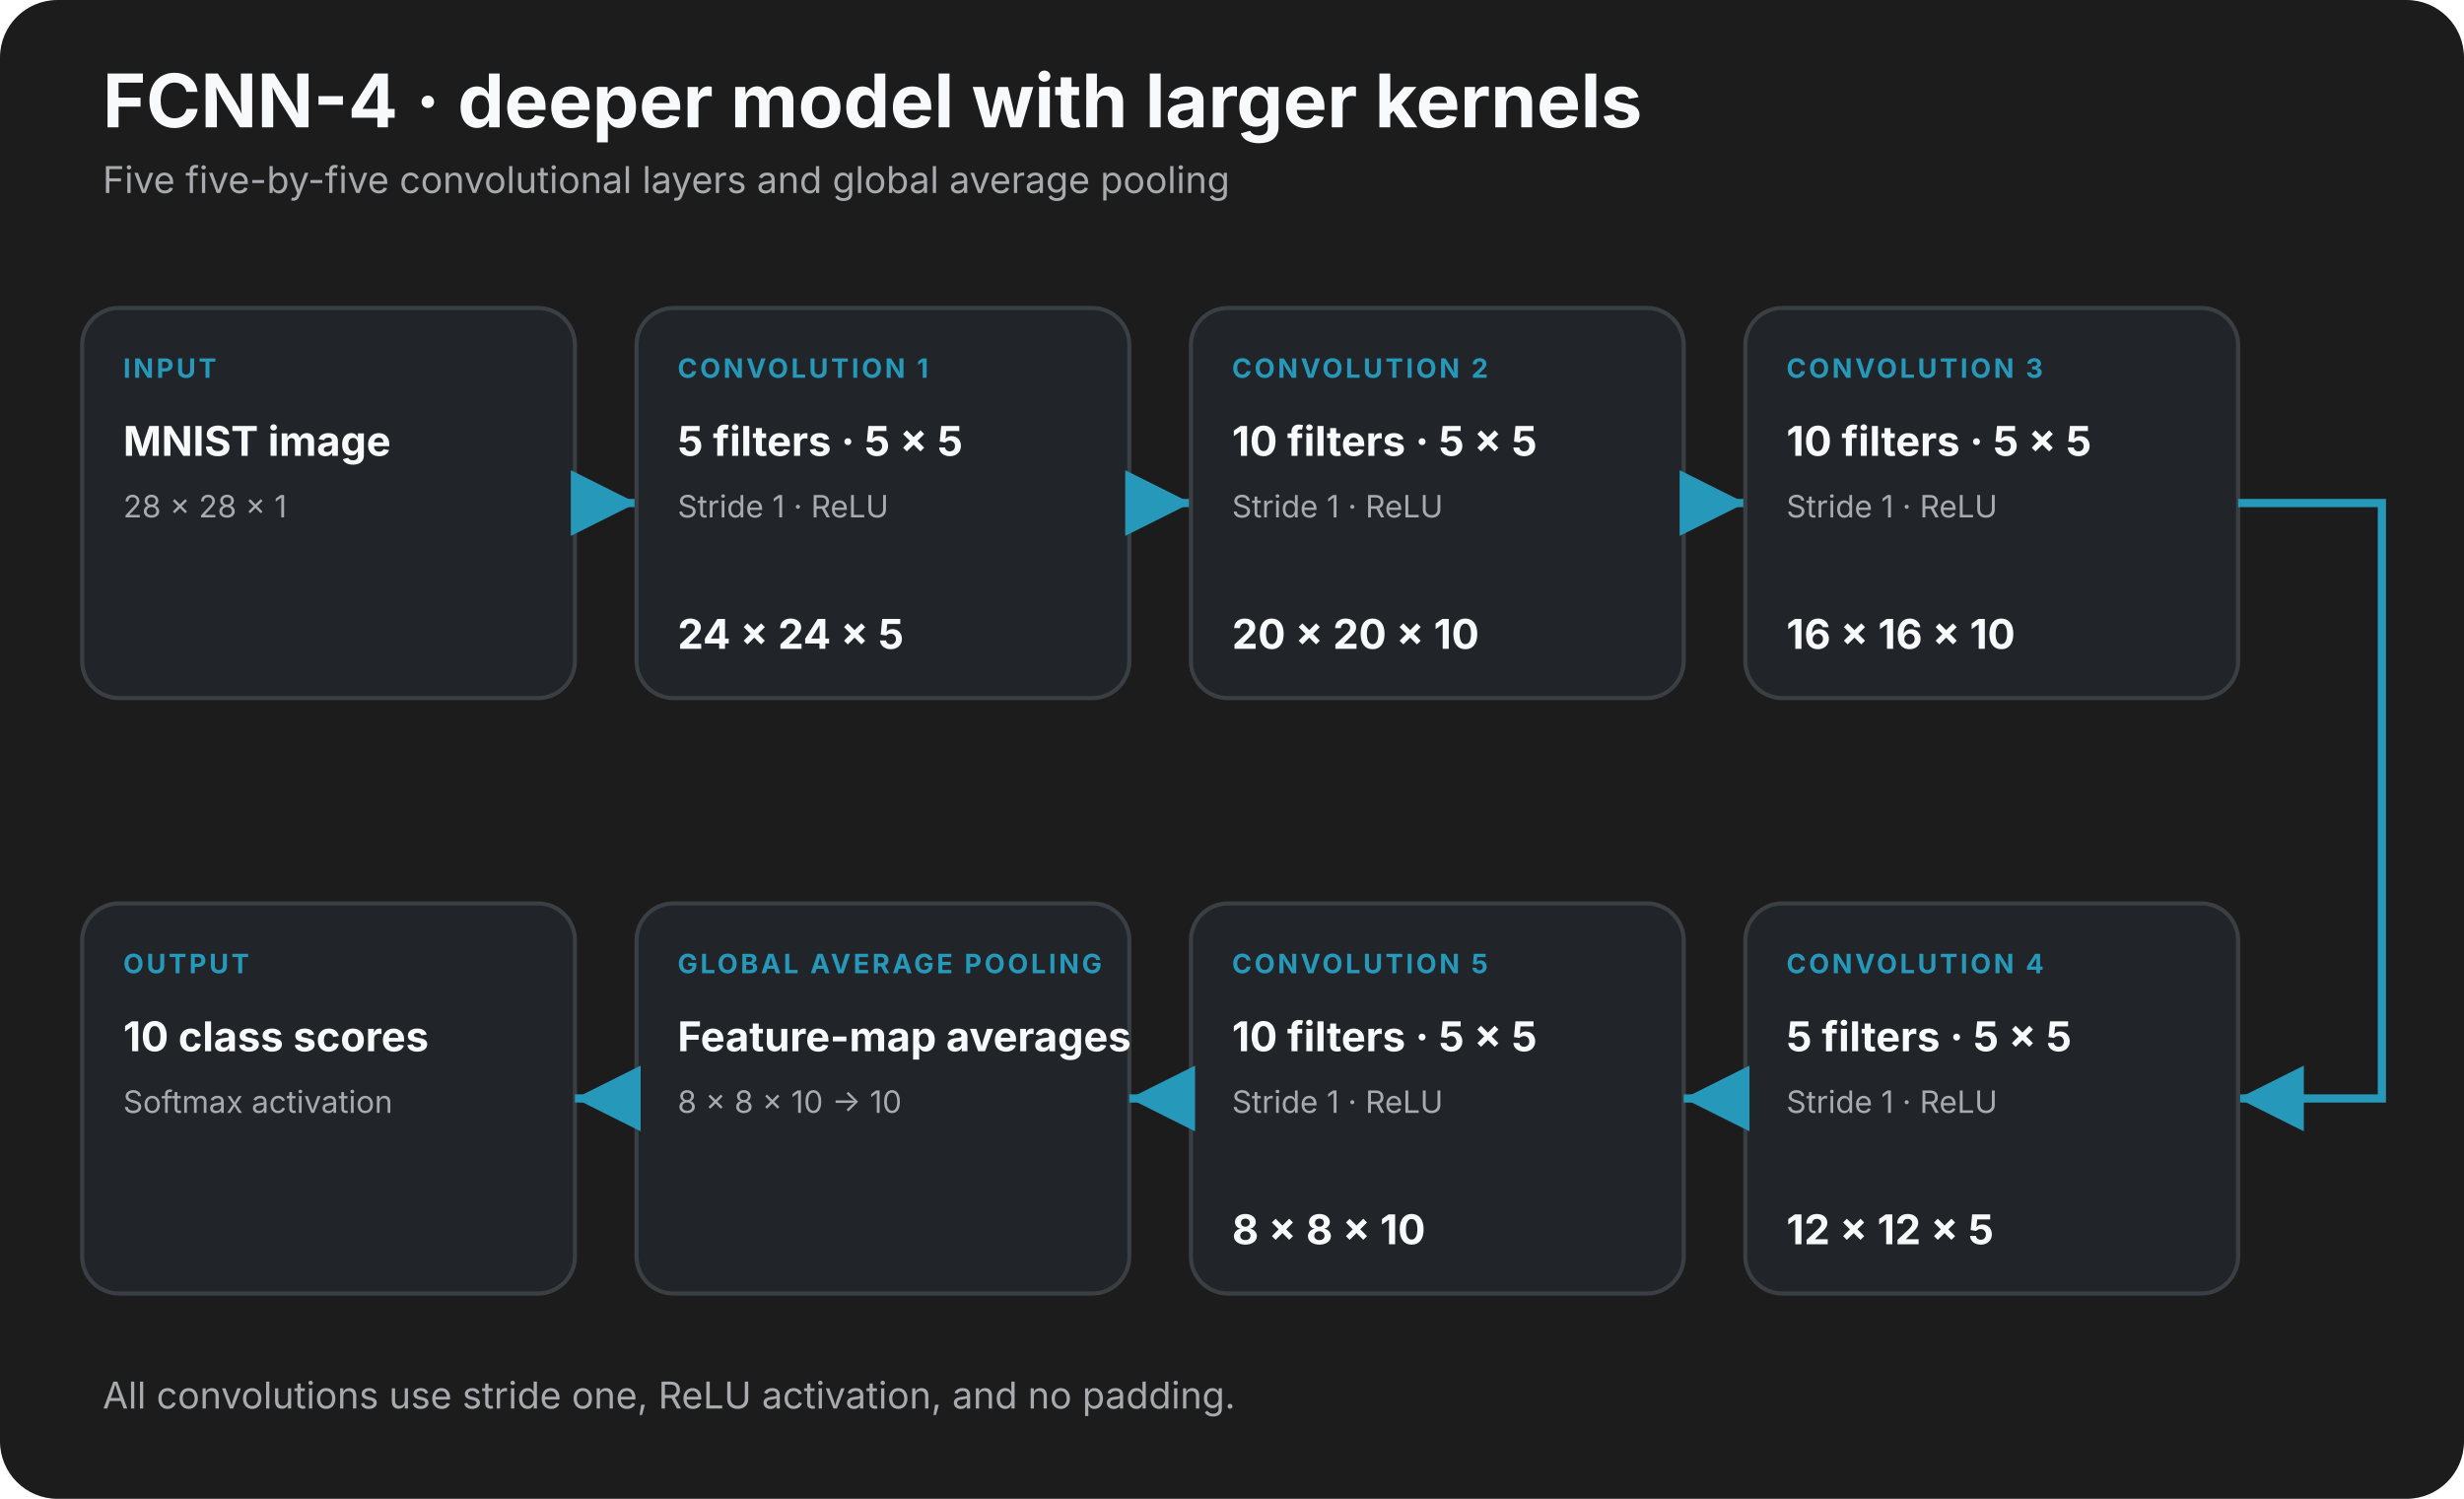
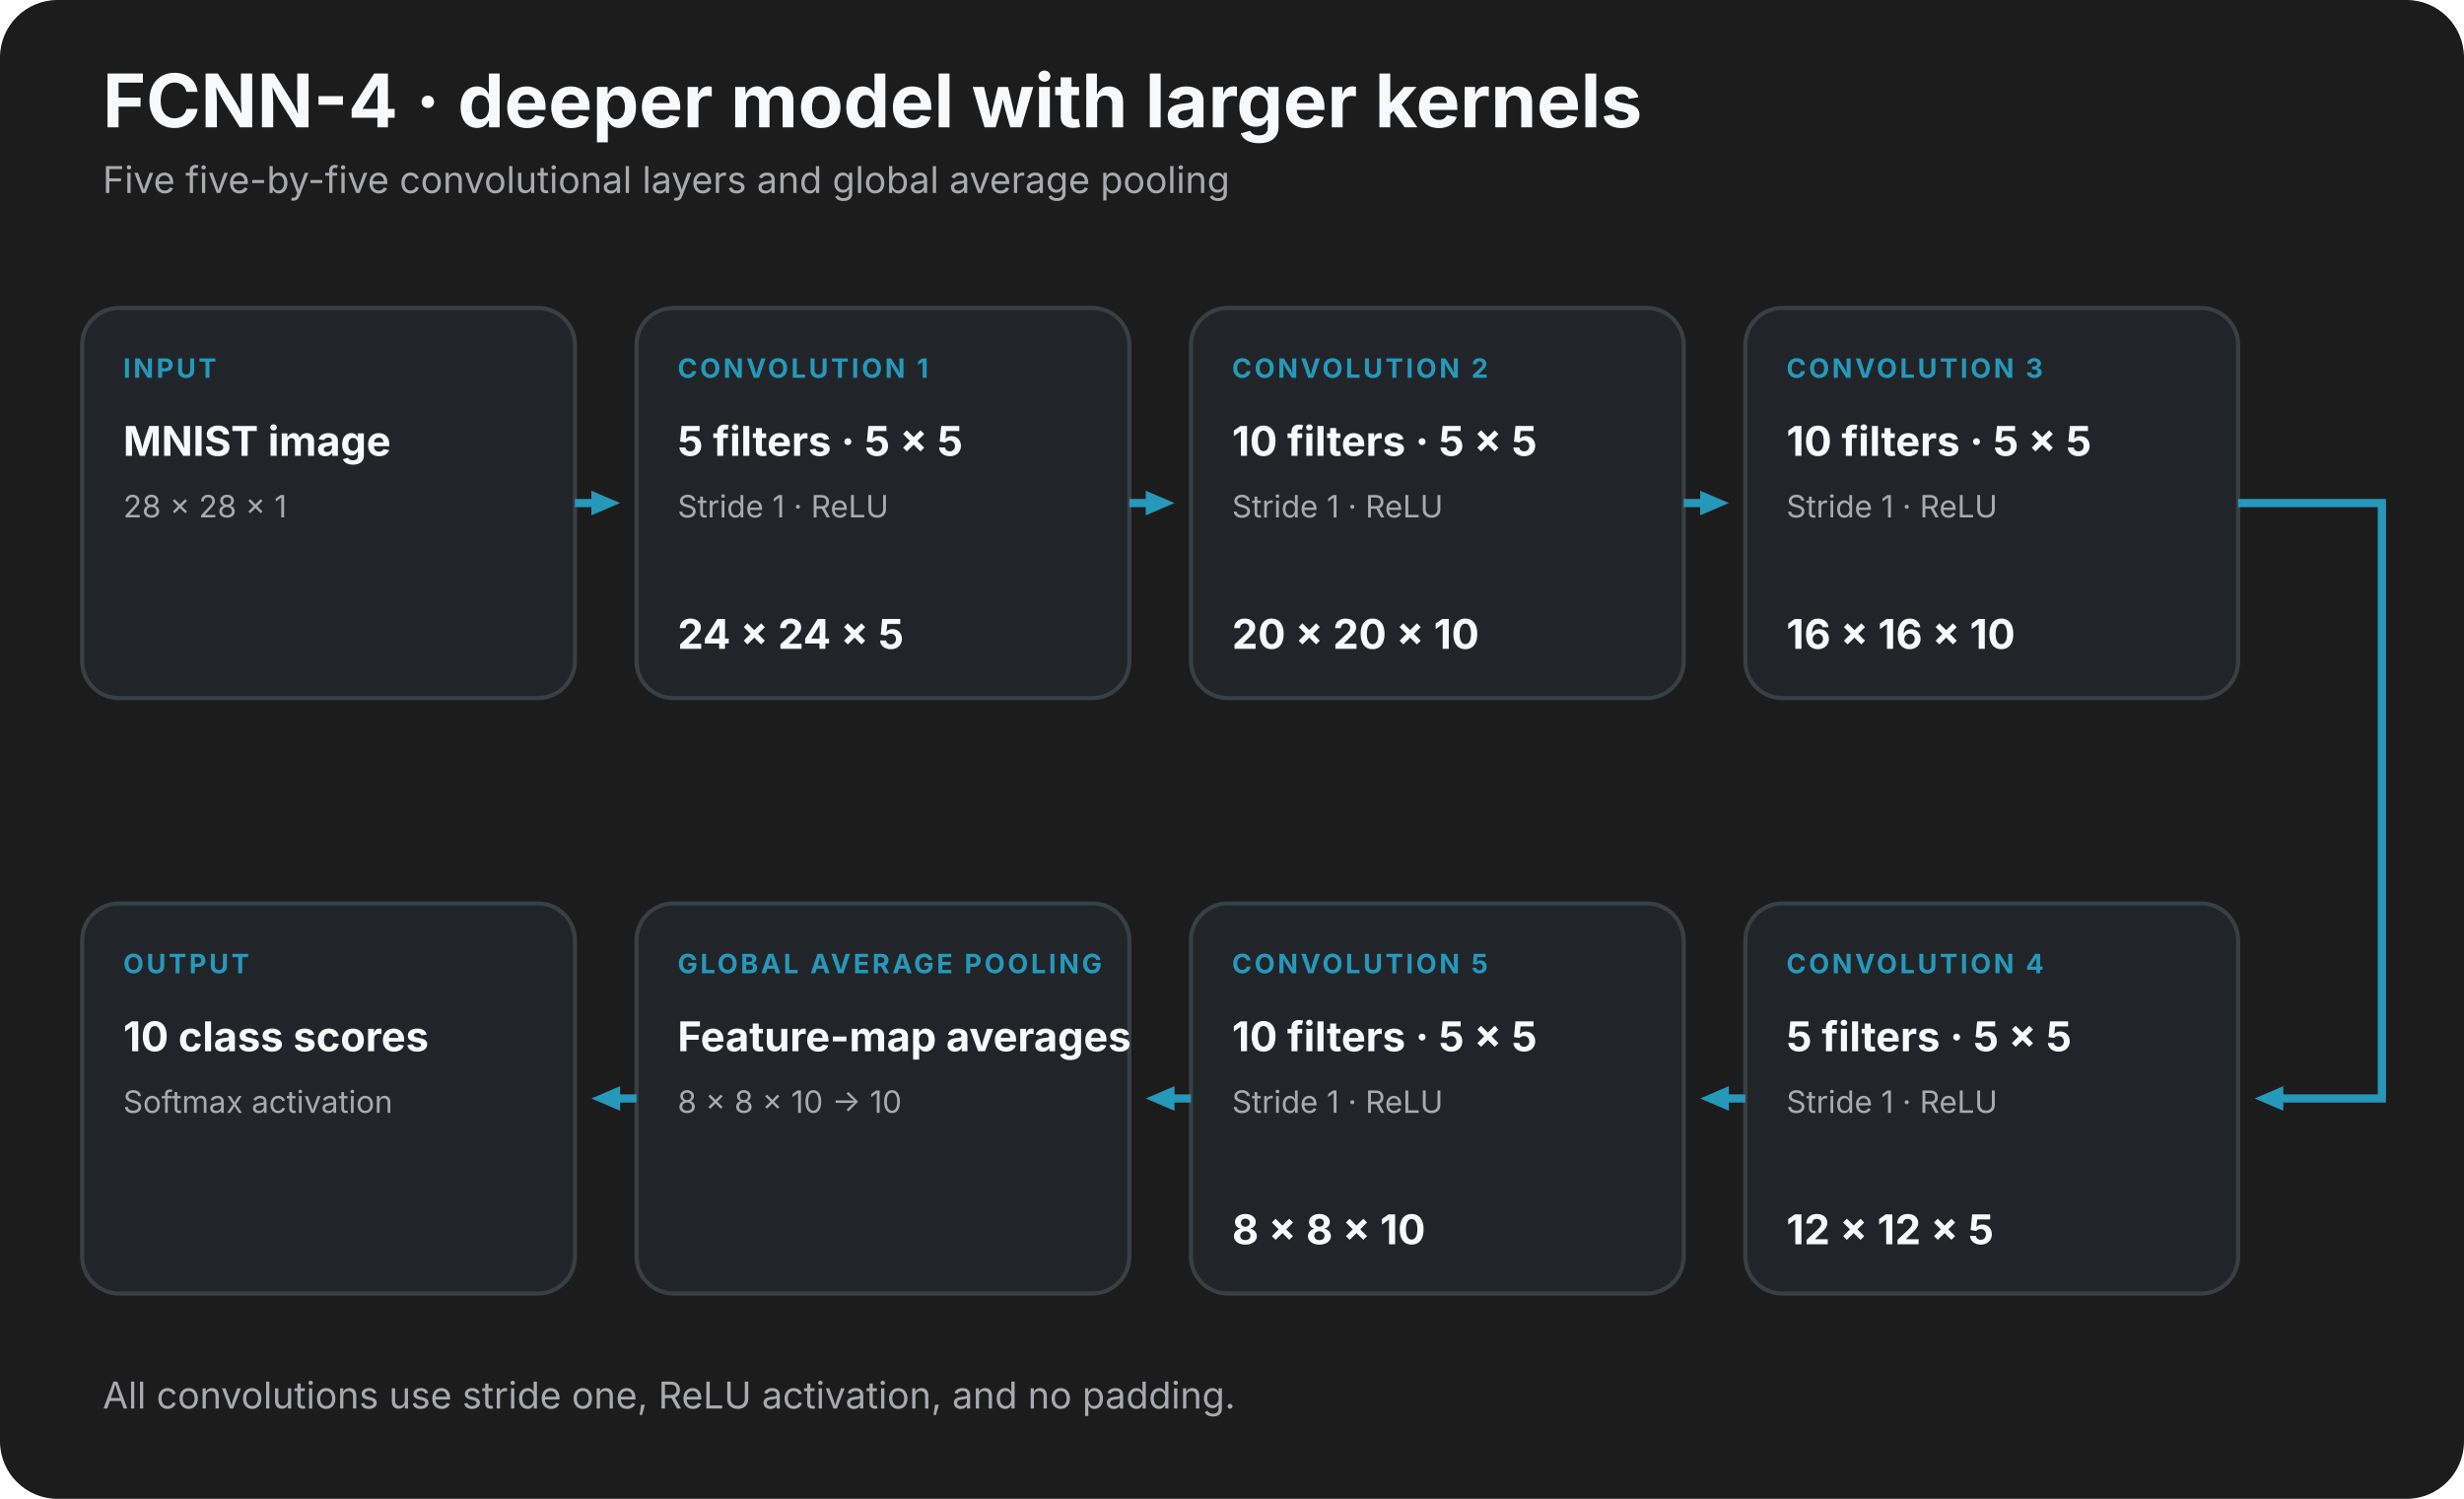
<svg xmlns="http://www.w3.org/2000/svg" viewBox="0 0 1200 730" role="img" aria-labelledby="fcnn4-title fcnn4-desc">
  <defs>
-     <marker id="fcnn4-arrow" markerWidth="11" markerHeight="11" refX="8" refY="4" orient="auto">
-       <path d="M0 0 8 4 0 8Z" fill="#2698ba" />
+     <marker id="fcnn4-arrow" markerWidth="16" markerHeight="12" refX="2" refY="6" orient="auto" markerUnits="userSpaceOnUse">
+       <path d="M0 0 14 6 0 12Z" fill="#2698ba" stroke="none" />
    </marker>
-     <style>.h{fill:#f8f9fa;font:700 36px Inter,-apple-system,BlinkMacSystemFont,"Segoe UI",sans-serif}.s{fill:#a8aaad;font:400 18px Inter,-apple-system,BlinkMacSystemFont,"Segoe UI",sans-serif}.k{fill:#2698ba;font:700 13px Inter,-apple-system,BlinkMacSystemFont,"Segoe UI",sans-serif;letter-spacing:1.3px}.n{fill:#f8f9fa;font:700 20px Inter,-apple-system,BlinkMacSystemFont,"Segoe UI",sans-serif}.d{fill:#a8aaad;font:400 15px Inter,-apple-system,BlinkMacSystemFont,"Segoe UI",sans-serif}.c{fill:#212529;stroke:#3a3f44;stroke-width:2}.a{fill:none;stroke:#2698ba;stroke-width:4;marker-end:url(#fcnn4-arrow)}</style>
+     <style>.h{fill:#f8f9fa;font:700 36px Inter,-apple-system,BlinkMacSystemFont,"Segoe UI",sans-serif}.s{fill:#a8aaad;font:400 18px Inter,-apple-system,BlinkMacSystemFont,"Segoe UI",sans-serif}.k{fill:#2698ba;font:700 13px Inter,-apple-system,BlinkMacSystemFont,"Segoe UI",sans-serif;letter-spacing:1.3px}.n{fill:#f8f9fa;font:700 20px Inter,-apple-system,BlinkMacSystemFont,"Segoe UI",sans-serif}.d{fill:#a8aaad;font:400 15px Inter,-apple-system,BlinkMacSystemFont,"Segoe UI",sans-serif}.c{fill:#212529;stroke:#3a3f44;stroke-width:2}.a{fill:none;stroke:#2698ba;stroke-width:4;stroke-linecap: butt; marker-end:url(#fcnn4-arrow)}</style>
  </defs>
  <rect width="1200" height="730" rx="28" fill="#1c1c1d" />
  <text x="50" y="62" class="h">FCNN-4 · deeper model with larger kernels</text>
  <text x="50" y="94" class="s">Five five-by-five convolutional layers and global average pooling</text>
  <g transform="translate(40 150)">
    <rect width="240" height="190" rx="18" class="c" />
    <text x="20" y="34" class="k">INPUT</text>
    <text x="20" y="72" class="n">MNIST image</text>
    <text x="20" y="102" class="d">28 × 28 × 1</text>
  </g>
-   <path d="M280 245h30" class="a" />
+   <path d="M280 245h10" class="a" />
  <g transform="translate(310 150)">
    <rect width="240" height="190" rx="18" class="c" />
    <text x="20" y="34" class="k">CONVOLUTION 1</text>
    <text x="20" y="72" class="n">5 filters · 5 × 5</text>
    <text x="20" y="102" class="d">Stride 1 · ReLU</text>
    <text x="20" y="166" class="n">24 × 24 × 5</text>
  </g>
-   <path d="M550 245h30" class="a" />
+   <path d="M550 245h10" class="a" />
  <g transform="translate(580 150)">
    <rect width="240" height="190" rx="18" class="c" />
    <text x="20" y="34" class="k">CONVOLUTION 2</text>
    <text x="20" y="72" class="n">10 filters · 5 × 5</text>
    <text x="20" y="102" class="d">Stride 1 · ReLU</text>
    <text x="20" y="166" class="n">20 × 20 × 10</text>
  </g>
-   <path d="M820 245h30" class="a" />
+   <path d="M820 245h10" class="a" />
  <g transform="translate(850 150)">
    <rect width="240" height="190" rx="18" class="c" />
    <text x="20" y="34" class="k">CONVOLUTION 3</text>
    <text x="20" y="72" class="n">10 filters · 5 × 5</text>
    <text x="20" y="102" class="d">Stride 1 · ReLU</text>
    <text x="20" y="166" class="n">16 × 16 × 10</text>
  </g>
-   <path d="M1090 245h70v290h-70" class="a" />
+   <path d="M1090 245h70v290h-50" class="a" />
  <g transform="translate(40 440)">
    <rect width="240" height="190" rx="18" class="c" />
    <text x="20" y="34" class="k">OUTPUT</text>
    <text x="20" y="72" class="n">10 class scores</text>
    <text x="20" y="102" class="d">Softmax activation</text>
  </g>
  <g transform="translate(310 440)">
    <rect width="240" height="190" rx="18" class="c" />
    <text x="20" y="34" class="k">GLOBAL AVERAGE POOLING</text>
    <text x="20" y="72" class="n">Feature-map averages</text>
    <text x="20" y="102" class="d">8 × 8 × 10 → 10</text>
  </g>
  <g transform="translate(580 440)">
    <rect width="240" height="190" rx="18" class="c" />
    <text x="20" y="34" class="k">CONVOLUTION 5</text>
    <text x="20" y="72" class="n">10 filters · 5 × 5</text>
    <text x="20" y="102" class="d">Stride 1 · ReLU</text>
    <text x="20" y="166" class="n">8 × 8 × 10</text>
  </g>
  <g transform="translate(850 440)">
    <rect width="240" height="190" rx="18" class="c" />
    <text x="20" y="34" class="k">CONVOLUTION 4</text>
    <text x="20" y="72" class="n">5 filters · 5 × 5</text>
    <text x="20" y="102" class="d">Stride 1 · ReLU</text>
    <text x="20" y="166" class="n">12 × 12 × 5</text>
  </g>
-   <path d="M850 535h-30" class="a" />
-   <path d="M580 535h-30" class="a" />
-   <path d="M310 535h-30" class="a" />
+   <path d="M850 535h-10" class="a" />
+   <path d="M580 535h-10" class="a" />
+   <path d="M310 535h-10" class="a" />
  <text x="50" y="686" class="s">All convolutions use stride one, ReLU activation, and no padding.</text>
</svg>
